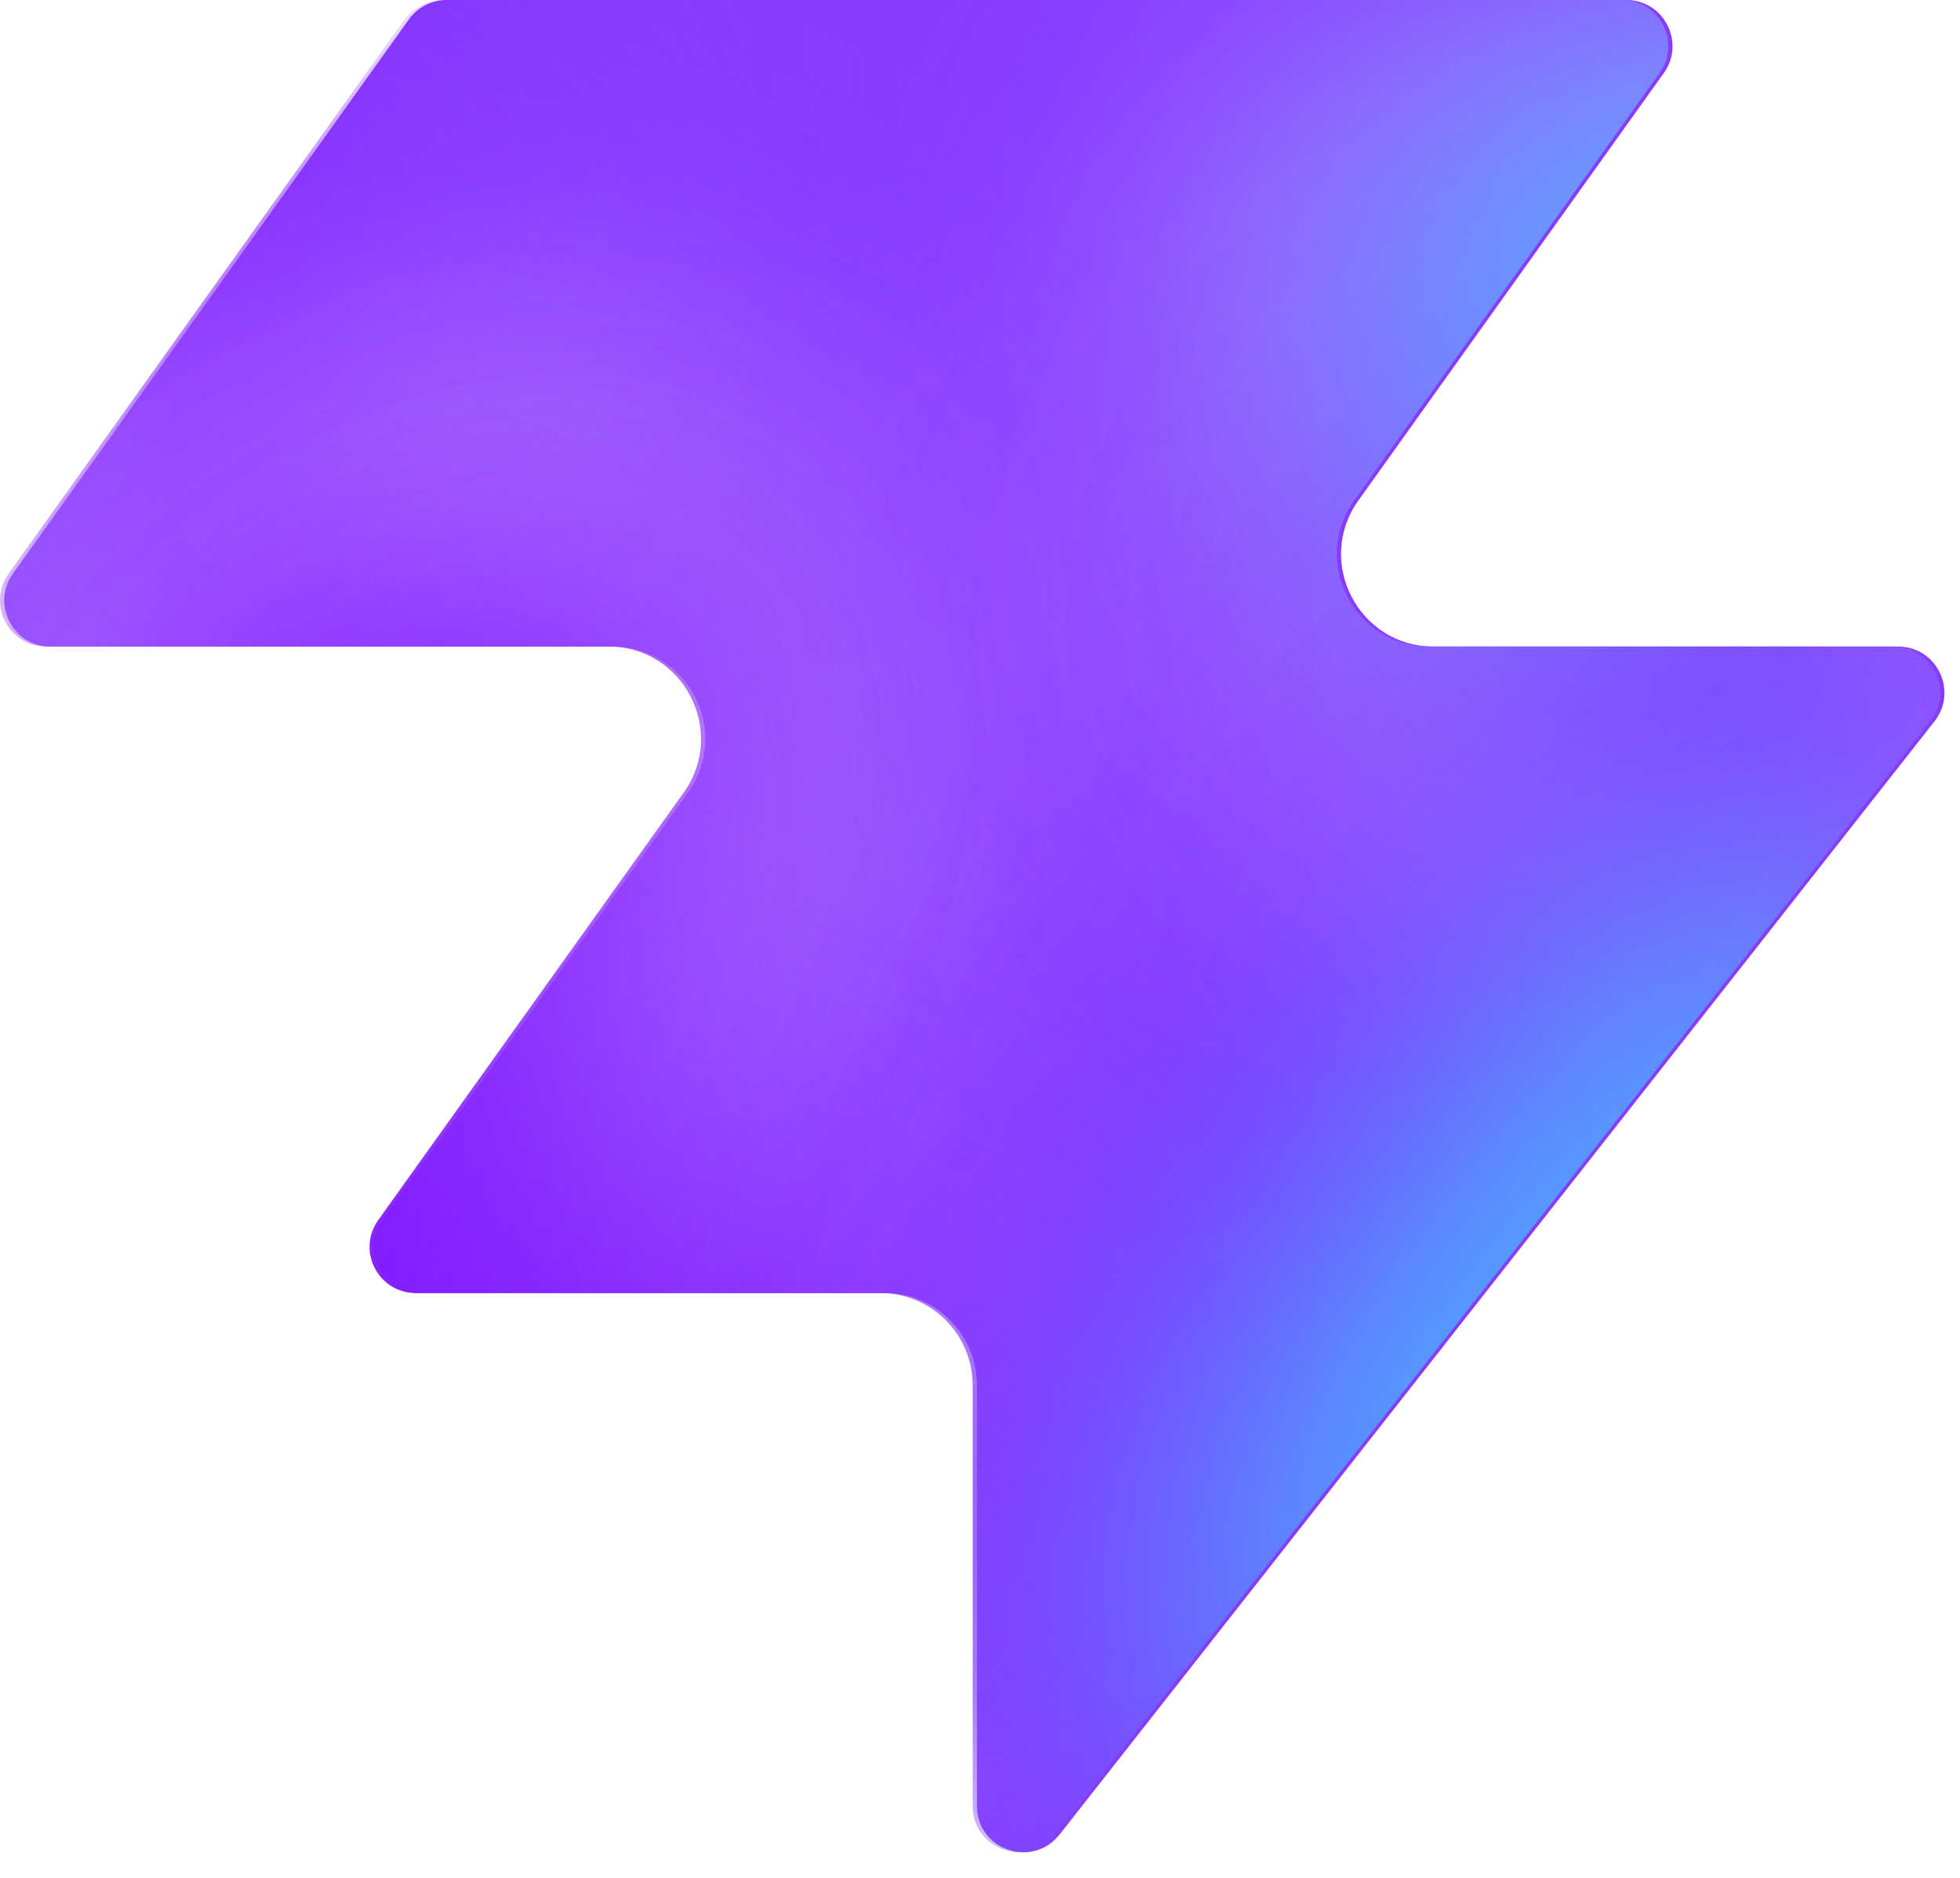
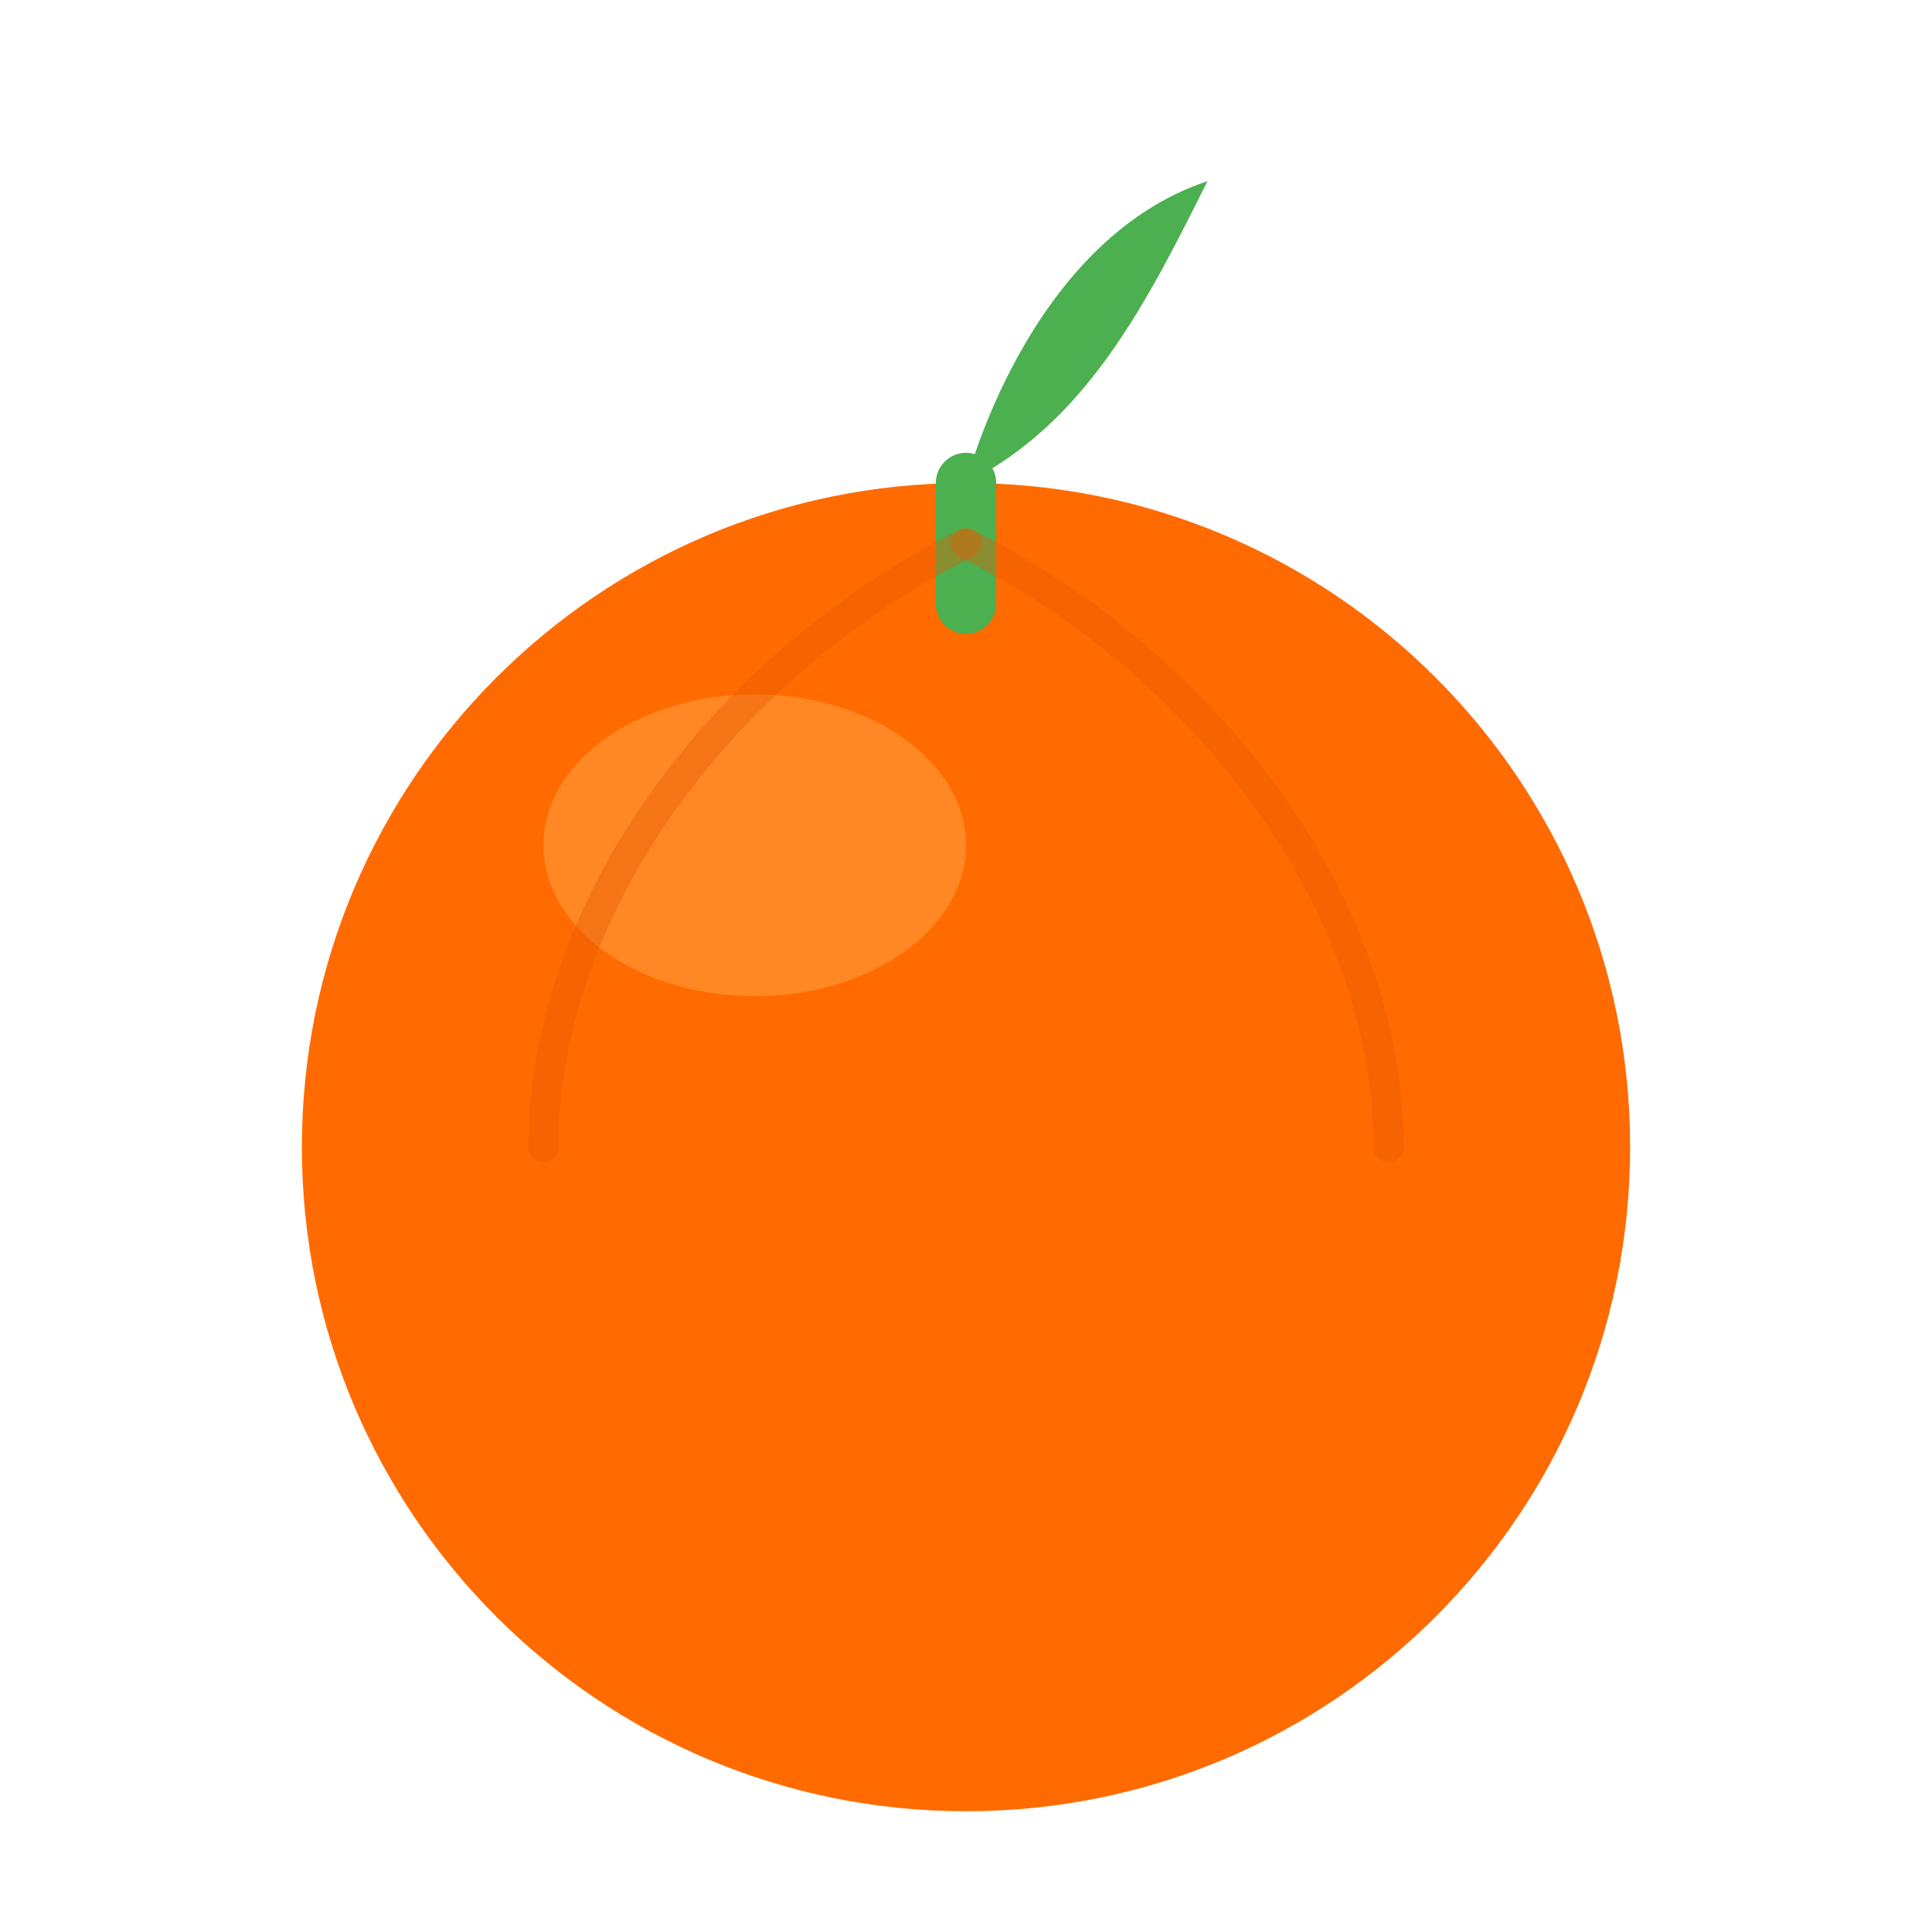
- <svg xmlns="http://www.w3.org/2000/svg" width="48" height="46" fill="none" viewBox="0 0 48 46">
-   <path fill="#863bff" d="M25.946 44.938c-.664.845-2.021.375-2.021-.698V33.937a2.26 2.26 0 0 0-2.262-2.262H10.287c-.92 0-1.456-1.04-.92-1.788l7.48-10.471c1.07-1.497 0-3.578-1.842-3.578H1.237c-.92 0-1.456-1.04-.92-1.788L10.013.474c.214-.297.556-.474.92-.474h28.894c.92 0 1.456 1.04.92 1.788l-7.48 10.471c-1.07 1.498 0 3.579 1.842 3.579h11.377c.943 0 1.473 1.088.89 1.83L25.947 44.94z" style="fill:#863bff;fill:color(display-p3 .525 .23 1);fill-opacity:1" />
-   <mask id="a" width="48" height="46" x="0" y="0" maskUnits="userSpaceOnUse" style="mask-type:alpha">
-     <path fill="#000" d="M25.842 44.938c-.664.844-2.021.375-2.021-.698V33.937a2.26 2.26 0 0 0-2.262-2.262H10.183c-.92 0-1.456-1.04-.92-1.788l7.48-10.471c1.07-1.498 0-3.579-1.842-3.579H1.133c-.92 0-1.456-1.04-.92-1.787L9.91.473c.214-.297.556-.474.92-.474h28.894c.92 0 1.456 1.04.92 1.788l-7.48 10.471c-1.07 1.498 0 3.578 1.842 3.578h11.377c.943 0 1.473 1.088.89 1.832L25.843 44.94z" style="fill:#000;fill-opacity:1" />
-   </mask>
-   <g mask="url(#a)">
-     <g filter="url(#b)">
-       <ellipse cx="5.508" cy="14.704" fill="#ede6ff" rx="5.508" ry="14.704" style="fill:#ede6ff;fill:color(display-p3 .927 .903 1);fill-opacity:1" transform="matrix(.00324 1 1 -.00324 -4.47 31.516)" />
-     </g>
-     <g filter="url(#c)">
-       <ellipse cx="10.399" cy="29.851" fill="#ede6ff" rx="10.399" ry="29.851" style="fill:#ede6ff;fill:color(display-p3 .927 .903 1);fill-opacity:1" transform="matrix(.00324 1 1 -.00324 -39.328 7.883)" />
-     </g>
-     <g filter="url(#d)">
-       <ellipse cx="5.508" cy="30.487" fill="#7e14ff" rx="5.508" ry="30.487" style="fill:#7e14ff;fill:color(display-p3 .492 .077 1);fill-opacity:1" transform="rotate(89.814 -25.913 -14.639)scale(1 -1)" />
-     </g>
-     <g filter="url(#e)">
-       <ellipse cx="5.508" cy="30.599" fill="#7e14ff" rx="5.508" ry="30.599" style="fill:#7e14ff;fill:color(display-p3 .492 .077 1);fill-opacity:1" transform="rotate(89.814 -32.644 -3.334)scale(1 -1)" />
-     </g>
-     <g filter="url(#f)">
-       <ellipse cx="5.508" cy="30.599" fill="#7e14ff" rx="5.508" ry="30.599" style="fill:#7e14ff;fill:color(display-p3 .492 .077 1);fill-opacity:1" transform="matrix(.00324 1 1 -.00324 -34.34 30.47)" />
-     </g>
-     <g filter="url(#g)">
-       <ellipse cx="14.072" cy="22.078" fill="#ede6ff" rx="14.072" ry="22.078" style="fill:#ede6ff;fill:color(display-p3 .927 .903 1);fill-opacity:1" transform="rotate(93.35 24.506 48.493)scale(-1 1)" />
-     </g>
-     <g filter="url(#h)">
-       <ellipse cx="3.47" cy="21.501" fill="#7e14ff" rx="3.47" ry="21.501" style="fill:#7e14ff;fill:color(display-p3 .492 .077 1);fill-opacity:1" transform="rotate(89.009 28.708 47.59)scale(-1 1)" />
-     </g>
-     <g filter="url(#i)">
-       <ellipse cx="3.47" cy="21.501" fill="#7e14ff" rx="3.47" ry="21.501" style="fill:#7e14ff;fill:color(display-p3 .492 .077 1);fill-opacity:1" transform="rotate(89.009 28.708 47.59)scale(-1 1)" />
-     </g>
-     <g filter="url(#j)">
-       <ellipse cx=".387" cy="8.972" fill="#7e14ff" rx="4.407" ry="29.108" style="fill:#7e14ff;fill:color(display-p3 .492 .077 1);fill-opacity:1" transform="rotate(39.51 .387 8.972)" />
-     </g>
-     <g filter="url(#k)">
-       <ellipse cx="47.523" cy="-6.092" fill="#7e14ff" rx="4.407" ry="29.108" style="fill:#7e14ff;fill:color(display-p3 .492 .077 1);fill-opacity:1" transform="rotate(37.892 47.523 -6.092)" />
-     </g>
-     <g filter="url(#l)">
-       <ellipse cx="41.412" cy="6.333" fill="#47bfff" rx="5.971" ry="9.665" style="fill:#47bfff;fill:color(display-p3 .28 .748 1);fill-opacity:1" transform="rotate(37.892 41.412 6.333)" />
-     </g>
-     <g filter="url(#m)">
-       <ellipse cx="-1.879" cy="38.332" fill="#7e14ff" rx="4.407" ry="29.108" style="fill:#7e14ff;fill:color(display-p3 .492 .077 1);fill-opacity:1" transform="rotate(37.892 -1.88 38.332)" />
-     </g>
-     <g filter="url(#n)">
-       <ellipse cx="-1.879" cy="38.332" fill="#7e14ff" rx="4.407" ry="29.108" style="fill:#7e14ff;fill:color(display-p3 .492 .077 1);fill-opacity:1" transform="rotate(37.892 -1.88 38.332)" />
-     </g>
-     <g filter="url(#o)">
-       <ellipse cx="35.651" cy="29.907" fill="#7e14ff" rx="4.407" ry="29.108" style="fill:#7e14ff;fill:color(display-p3 .492 .077 1);fill-opacity:1" transform="rotate(37.892 35.651 29.907)" />
-     </g>
-     <g filter="url(#p)">
-       <ellipse cx="38.418" cy="32.4" fill="#47bfff" rx="5.971" ry="15.297" style="fill:#47bfff;fill:color(display-p3 .28 .748 1);fill-opacity:1" transform="rotate(37.892 38.418 32.4)" />
-     </g>
-   </g>
-   <defs>
-     <filter id="b" width="60.045" height="41.654" x="-19.77" y="16.149" color-interpolation-filters="sRGB" filterUnits="userSpaceOnUse">
-       <feFlood flood-opacity="0" result="BackgroundImageFix" />
-       <feBlend in="SourceGraphic" in2="BackgroundImageFix" result="shape" />
-       <feGaussianBlur result="effect1_foregroundBlur_2002_17158" stdDeviation="7.659" />
-     </filter>
-     <filter id="c" width="90.34" height="51.437" x="-54.613" y="-7.533" color-interpolation-filters="sRGB" filterUnits="userSpaceOnUse">
-       <feFlood flood-opacity="0" result="BackgroundImageFix" />
-       <feBlend in="SourceGraphic" in2="BackgroundImageFix" result="shape" />
-       <feGaussianBlur result="effect1_foregroundBlur_2002_17158" stdDeviation="7.659" />
-     </filter>
-     <filter id="d" width="79.355" height="29.4" x="-49.64" y="2.03" color-interpolation-filters="sRGB" filterUnits="userSpaceOnUse">
-       <feFlood flood-opacity="0" result="BackgroundImageFix" />
-       <feBlend in="SourceGraphic" in2="BackgroundImageFix" result="shape" />
-       <feGaussianBlur result="effect1_foregroundBlur_2002_17158" stdDeviation="4.596" />
-     </filter>
-     <filter id="e" width="79.579" height="29.4" x="-45.045" y="20.029" color-interpolation-filters="sRGB" filterUnits="userSpaceOnUse">
-       <feFlood flood-opacity="0" result="BackgroundImageFix" />
-       <feBlend in="SourceGraphic" in2="BackgroundImageFix" result="shape" />
-       <feGaussianBlur result="effect1_foregroundBlur_2002_17158" stdDeviation="4.596" />
-     </filter>
-     <filter id="f" width="79.579" height="29.4" x="-43.513" y="21.178" color-interpolation-filters="sRGB" filterUnits="userSpaceOnUse">
-       <feFlood flood-opacity="0" result="BackgroundImageFix" />
-       <feBlend in="SourceGraphic" in2="BackgroundImageFix" result="shape" />
-       <feGaussianBlur result="effect1_foregroundBlur_2002_17158" stdDeviation="4.596" />
-     </filter>
-     <filter id="g" width="74.749" height="58.852" x="15.756" y="-17.901" color-interpolation-filters="sRGB" filterUnits="userSpaceOnUse">
-       <feFlood flood-opacity="0" result="BackgroundImageFix" />
-       <feBlend in="SourceGraphic" in2="BackgroundImageFix" result="shape" />
-       <feGaussianBlur result="effect1_foregroundBlur_2002_17158" stdDeviation="7.659" />
-     </filter>
-     <filter id="h" width="61.377" height="25.362" x="23.548" y="2.284" color-interpolation-filters="sRGB" filterUnits="userSpaceOnUse">
-       <feFlood flood-opacity="0" result="BackgroundImageFix" />
-       <feBlend in="SourceGraphic" in2="BackgroundImageFix" result="shape" />
-       <feGaussianBlur result="effect1_foregroundBlur_2002_17158" stdDeviation="4.596" />
-     </filter>
-     <filter id="i" width="61.377" height="25.362" x="23.548" y="2.284" color-interpolation-filters="sRGB" filterUnits="userSpaceOnUse">
-       <feFlood flood-opacity="0" result="BackgroundImageFix" />
-       <feBlend in="SourceGraphic" in2="BackgroundImageFix" result="shape" />
-       <feGaussianBlur result="effect1_foregroundBlur_2002_17158" stdDeviation="4.596" />
-     </filter>
-     <filter id="j" width="56.045" height="63.649" x="-27.636" y="-22.853" color-interpolation-filters="sRGB" filterUnits="userSpaceOnUse">
-       <feFlood flood-opacity="0" result="BackgroundImageFix" />
-       <feBlend in="SourceGraphic" in2="BackgroundImageFix" result="shape" />
-       <feGaussianBlur result="effect1_foregroundBlur_2002_17158" stdDeviation="4.596" />
-     </filter>
-     <filter id="k" width="54.814" height="64.646" x="20.116" y="-38.415" color-interpolation-filters="sRGB" filterUnits="userSpaceOnUse">
-       <feFlood flood-opacity="0" result="BackgroundImageFix" />
-       <feBlend in="SourceGraphic" in2="BackgroundImageFix" result="shape" />
-       <feGaussianBlur result="effect1_foregroundBlur_2002_17158" stdDeviation="4.596" />
-     </filter>
-     <filter id="l" width="33.541" height="35.313" x="24.641" y="-11.323" color-interpolation-filters="sRGB" filterUnits="userSpaceOnUse">
-       <feFlood flood-opacity="0" result="BackgroundImageFix" />
-       <feBlend in="SourceGraphic" in2="BackgroundImageFix" result="shape" />
-       <feGaussianBlur result="effect1_foregroundBlur_2002_17158" stdDeviation="4.596" />
-     </filter>
-     <filter id="m" width="54.814" height="64.646" x="-29.286" y="6.009" color-interpolation-filters="sRGB" filterUnits="userSpaceOnUse">
-       <feFlood flood-opacity="0" result="BackgroundImageFix" />
-       <feBlend in="SourceGraphic" in2="BackgroundImageFix" result="shape" />
-       <feGaussianBlur result="effect1_foregroundBlur_2002_17158" stdDeviation="4.596" />
-     </filter>
-     <filter id="n" width="54.814" height="64.646" x="-29.286" y="6.009" color-interpolation-filters="sRGB" filterUnits="userSpaceOnUse">
-       <feFlood flood-opacity="0" result="BackgroundImageFix" />
-       <feBlend in="SourceGraphic" in2="BackgroundImageFix" result="shape" />
-       <feGaussianBlur result="effect1_foregroundBlur_2002_17158" stdDeviation="4.596" />
-     </filter>
-     <filter id="o" width="54.814" height="64.646" x="8.244" y="-2.416" color-interpolation-filters="sRGB" filterUnits="userSpaceOnUse">
-       <feFlood flood-opacity="0" result="BackgroundImageFix" />
-       <feBlend in="SourceGraphic" in2="BackgroundImageFix" result="shape" />
-       <feGaussianBlur result="effect1_foregroundBlur_2002_17158" stdDeviation="4.596" />
-     </filter>
-     <filter id="p" width="39.409" height="43.623" x="18.713" y="10.588" color-interpolation-filters="sRGB" filterUnits="userSpaceOnUse">
-       <feFlood flood-opacity="0" result="BackgroundImageFix" />
-       <feBlend in="SourceGraphic" in2="BackgroundImageFix" result="shape" />
-       <feGaussianBlur result="effect1_foregroundBlur_2002_17158" stdDeviation="4.596" />
-     </filter>
-   </defs>
+ <svg xmlns="http://www.w3.org/2000/svg" viewBox="0 0 64 64" fill="none">
+   <circle cx="32" cy="38" r="22" fill="#FF6B00" />
+   <ellipse cx="25" cy="28" rx="7" ry="5" fill="#FF9A3C" opacity="0.6" />
+   <path d="M32 16 C32 16 34 8 40 6 C38 10 36 14 32 16Z" fill="#4CAF50" />
+   <path d="M32 16 L32 20" stroke="#4CAF50" stroke-width="2" stroke-linecap="round" />
+   <path d="M32 18 C24 22 18 30 18 38" stroke="#E55A00" stroke-width="1" stroke-linecap="round" opacity="0.4" />
+   <path d="M32 18 C40 22 46 30 46 38" stroke="#E55A00" stroke-width="1" stroke-linecap="round" opacity="0.4" />
</svg>
